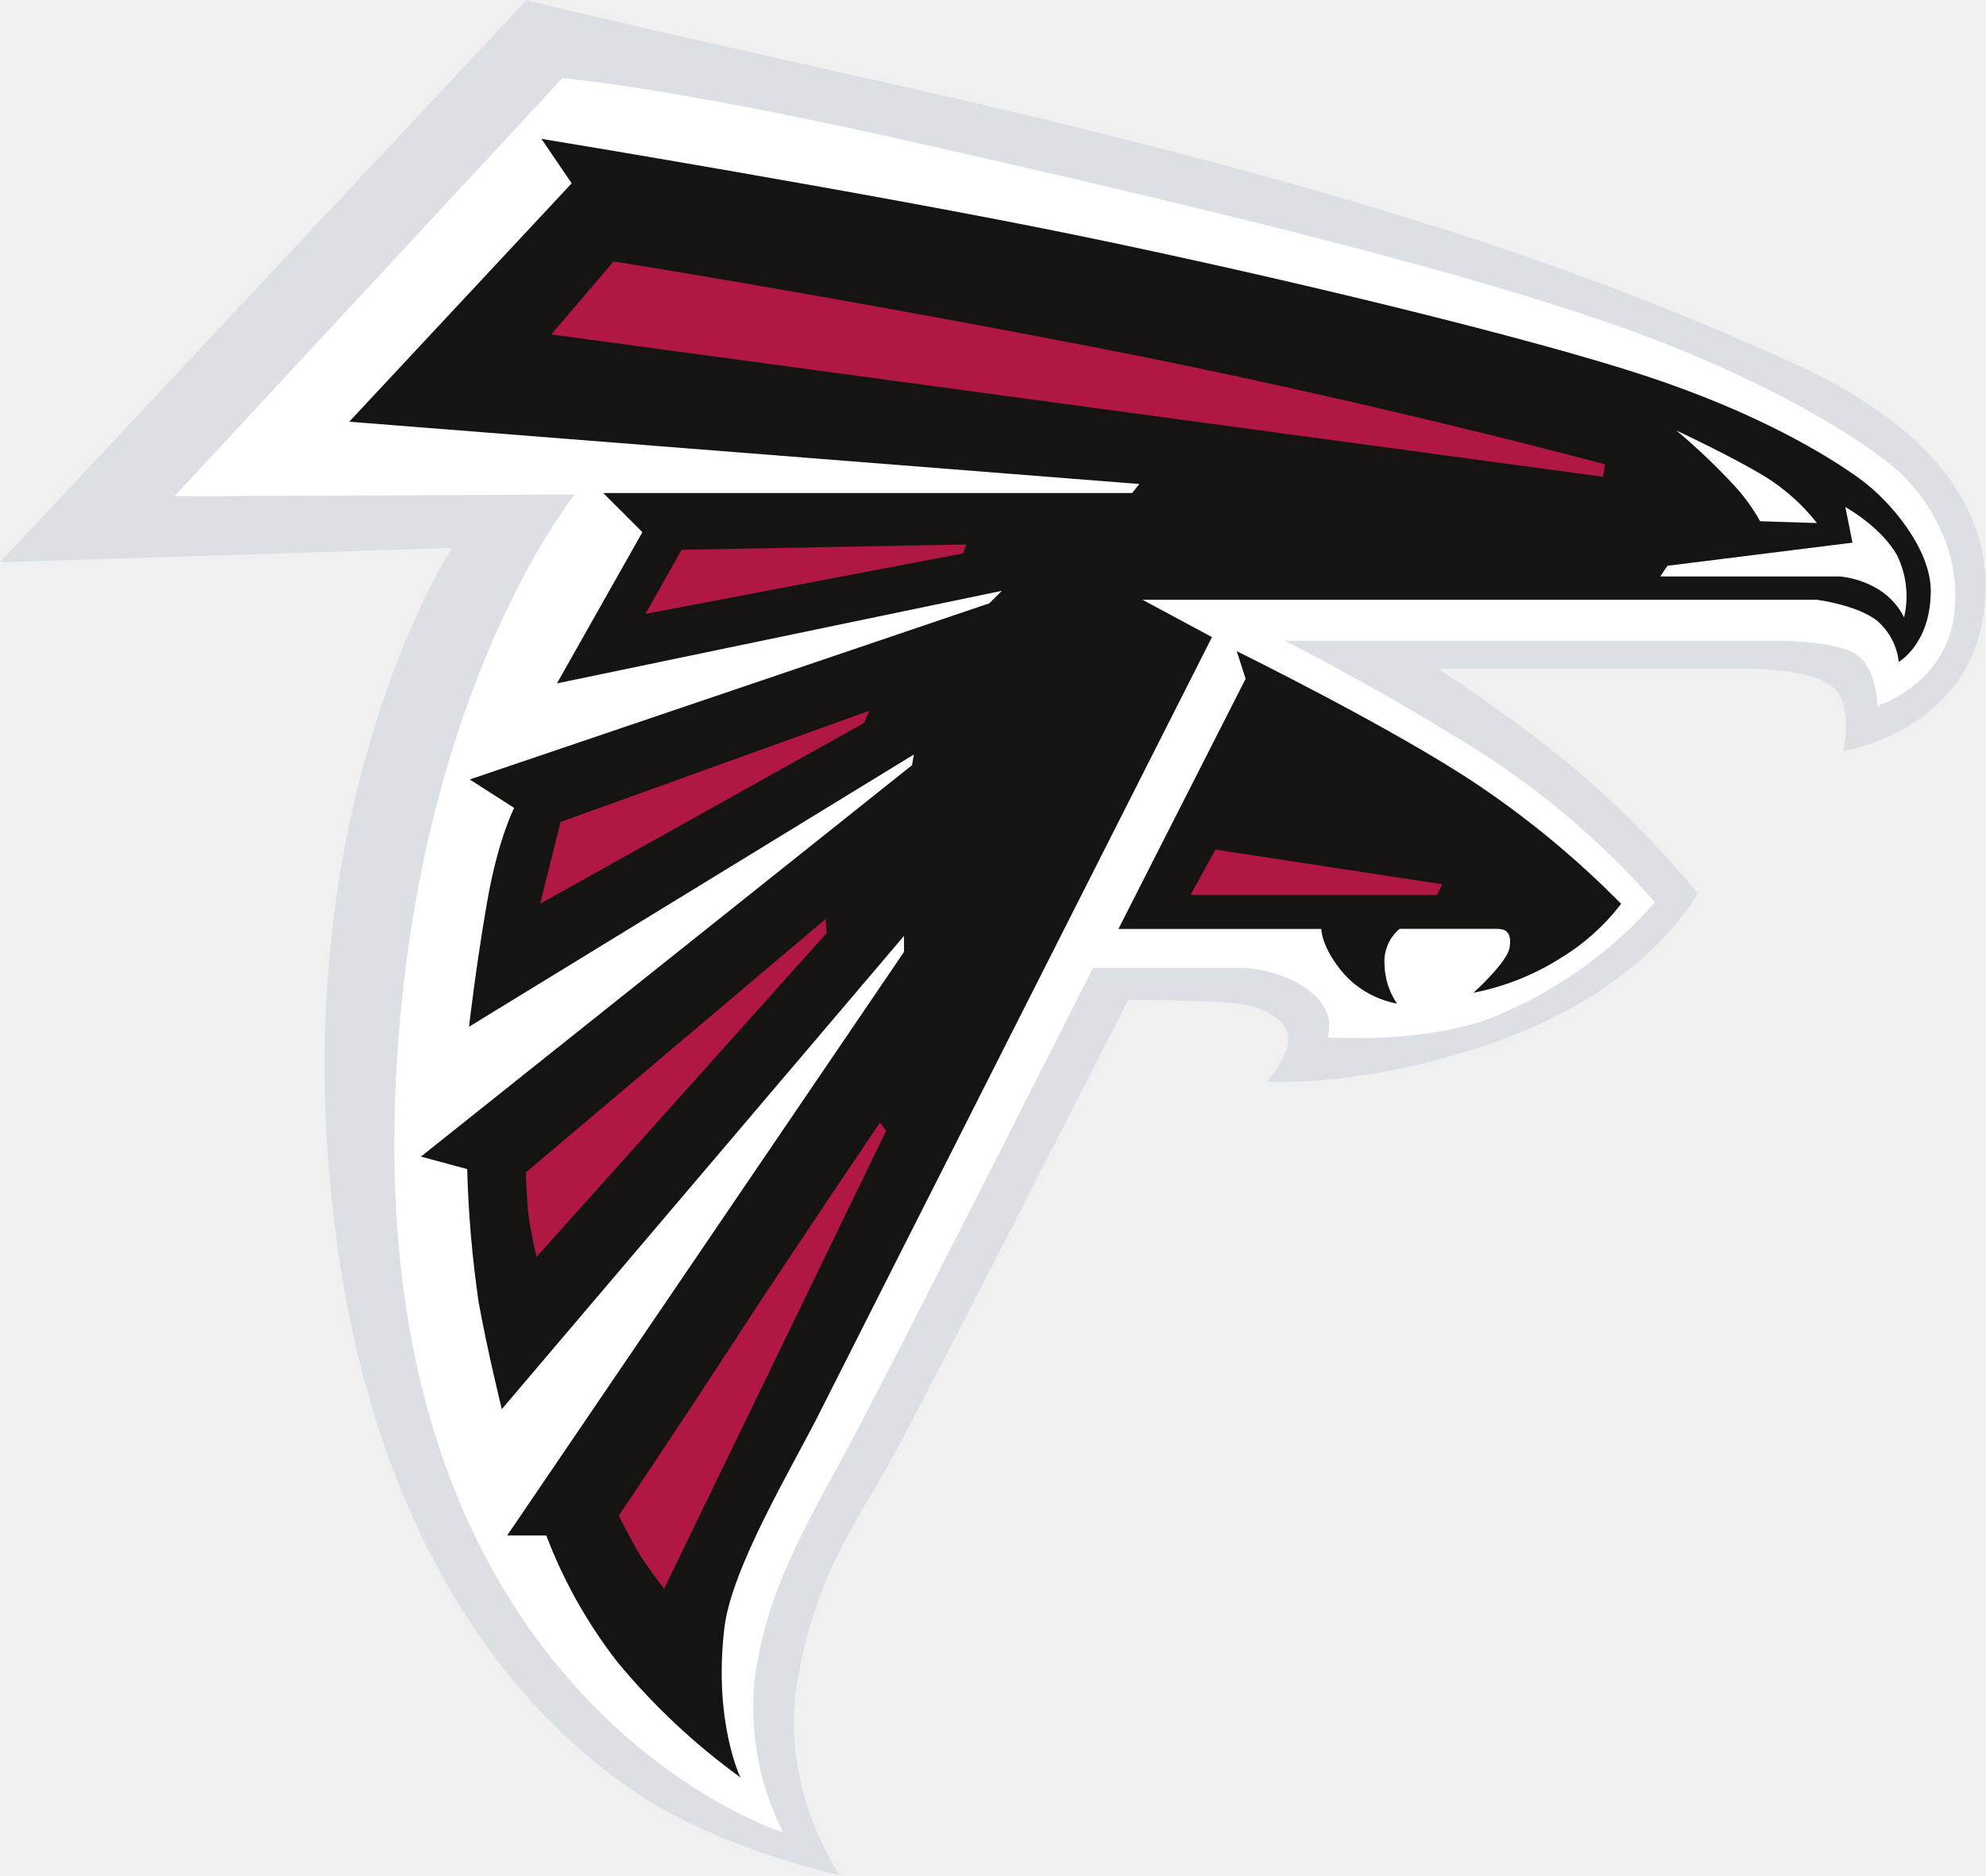
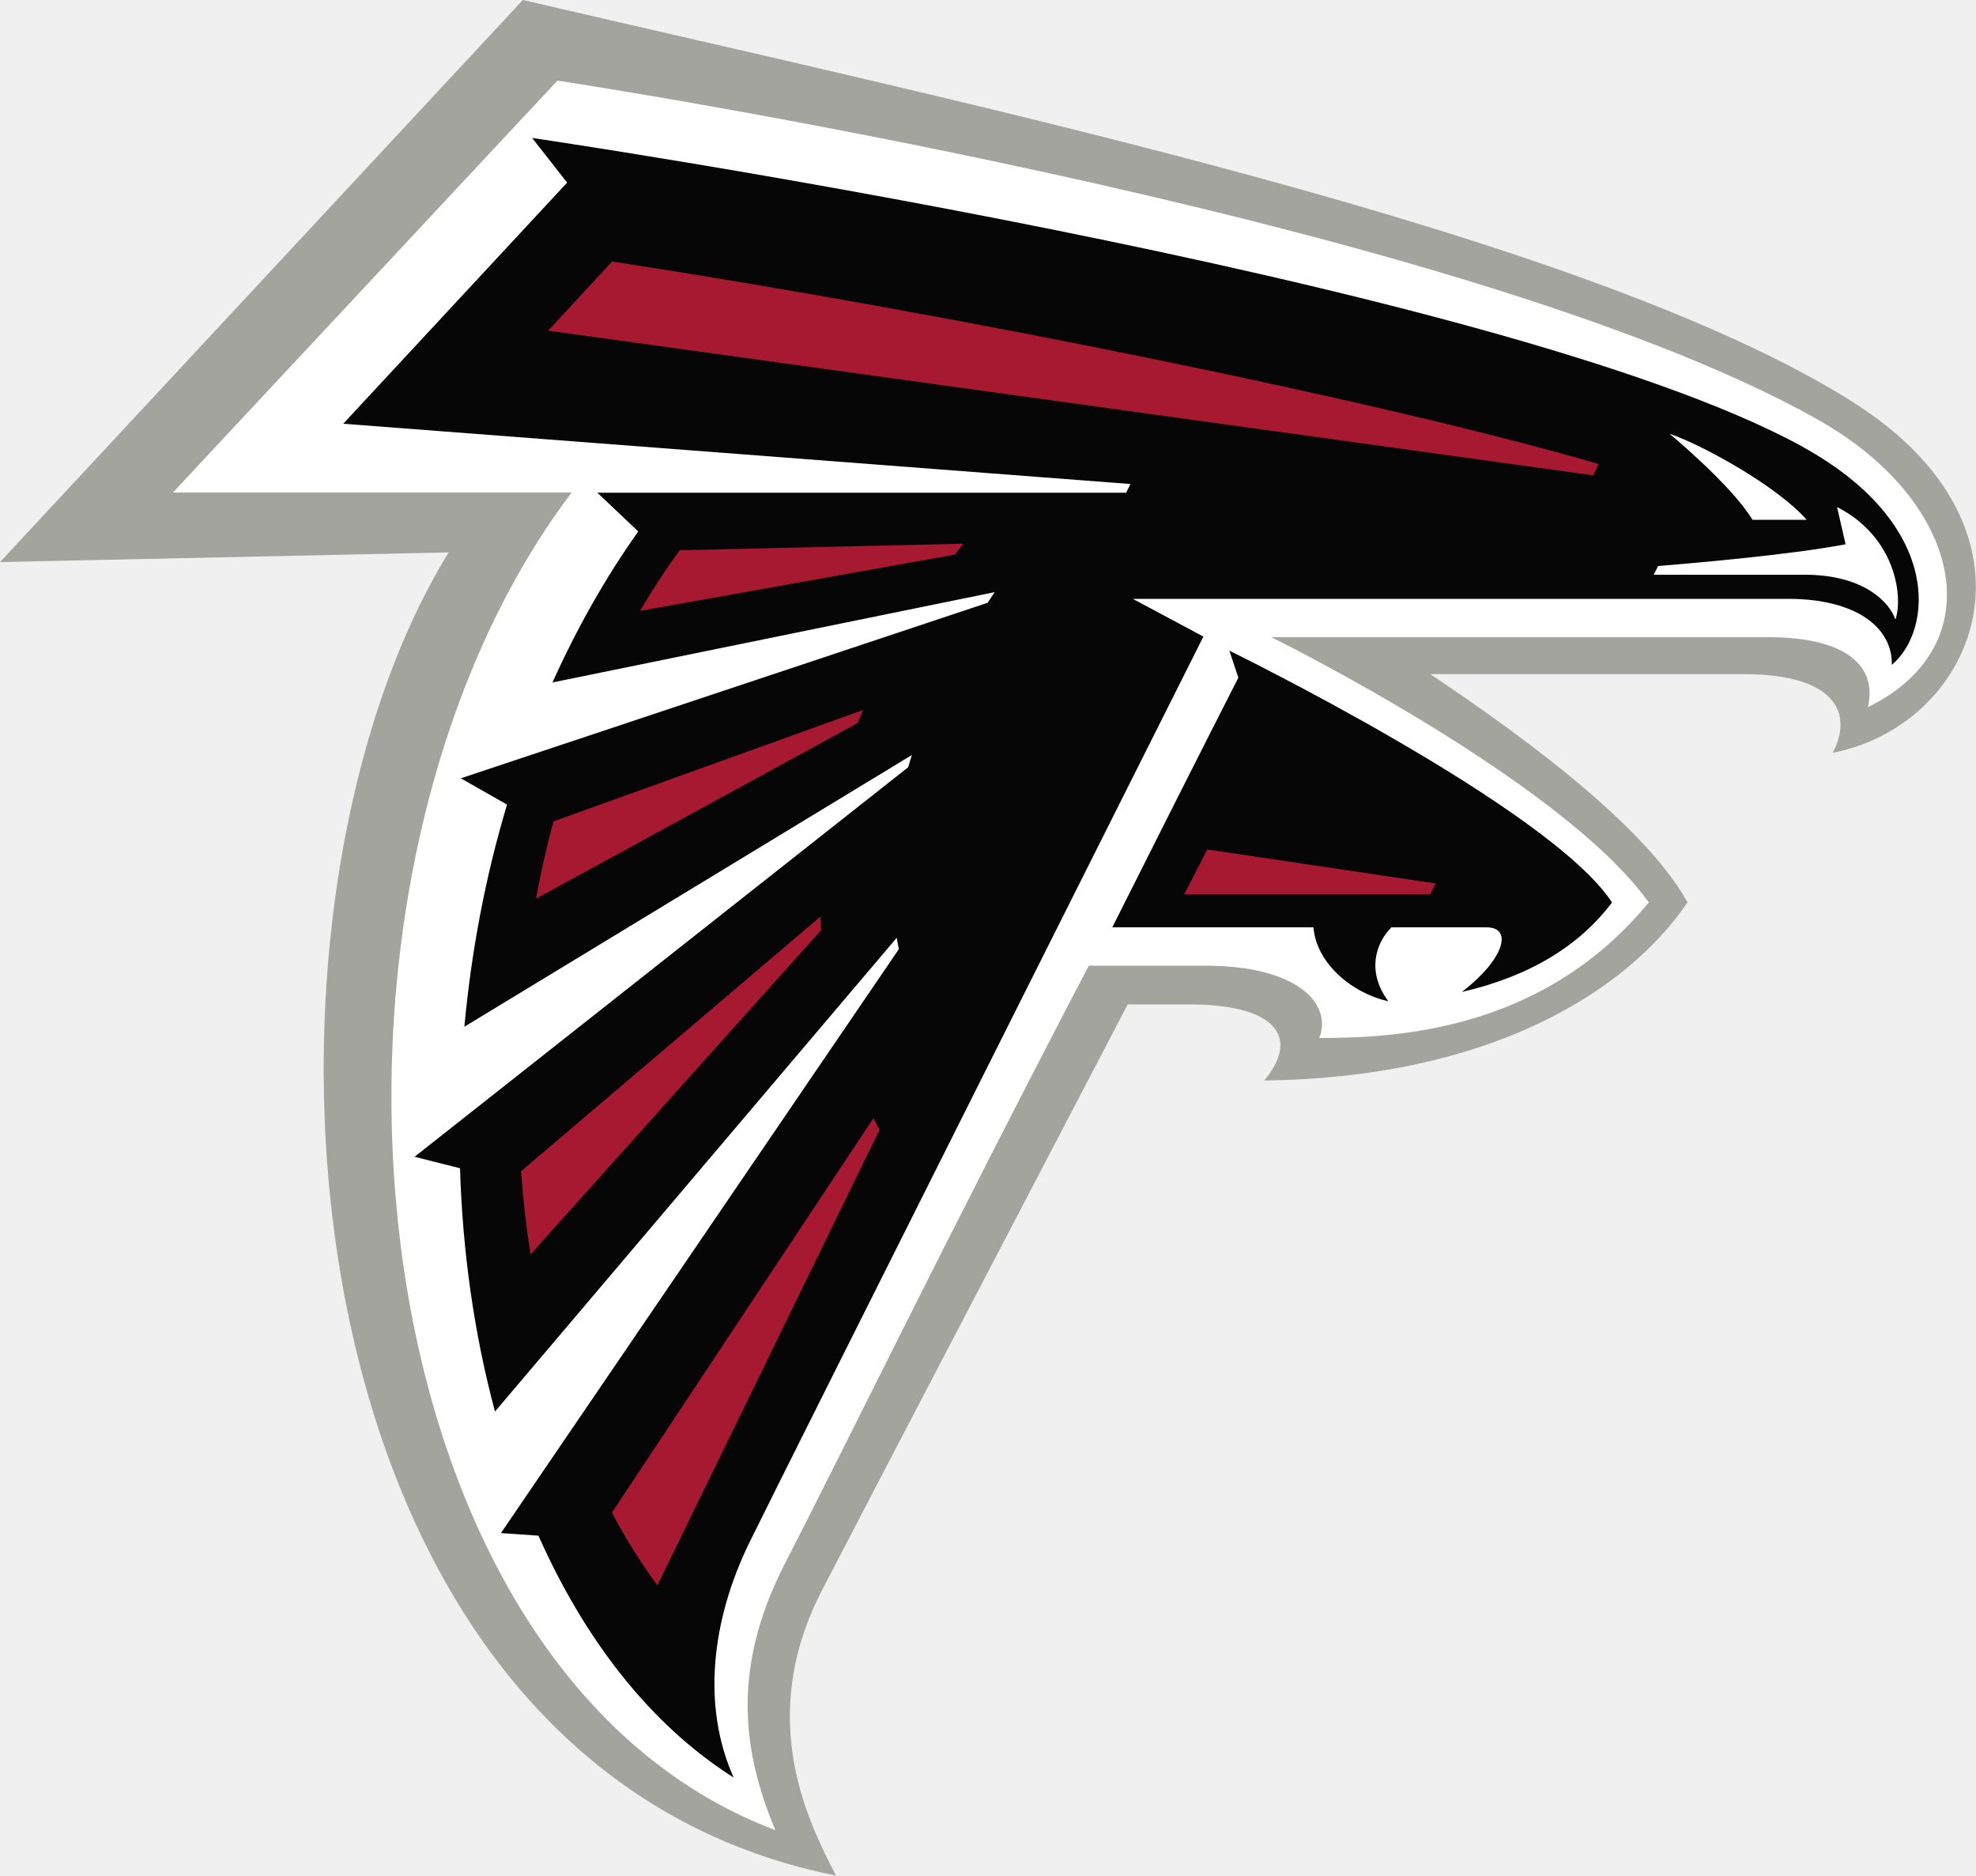
- <svg xmlns="http://www.w3.org/2000/svg" viewBox="0 0 219.69 207.48">
+ <svg xmlns="http://www.w3.org/2000/svg" id="Layer_1" data-name="Layer 1" viewBox="0 0 100 94.9">
  <defs>
-     <style>.a{fill:#dce0e5;}.b{fill:#fff;}.c{fill:#161413;}.d{fill:#b01742;}</style>
+     <clipPath id="clippath">
+       <rect y="0" width="100" height="94.9" fill="none" />
+     </clipPath>
  </defs>
-   <path class="a" d="M203.9 83.1s13-2 15.36-14.17-5.95-22-20.87-28.74c-21.65-9.84-47.64-19.29-102.36-31.5C66.48 2.1 58.23.03 58.23.03L0 62.21l50-1.58s-16.54 25.2-13.78 66.53 20.35 62 34.25 71.26c9.45 6.3 22.44 9.06 22.44 9.06s-6.69-9.45-4.73-21.26 6.72-18.12 10.24-24.41 26.38-51.18 26.38-51.18 8.27 0 11.81.39 5.91 2 5.91 3.94-2.36 4.72-2.36 4.72 11.81.79 27.17-5.12 20.47-15.75 20.47-15.75a110.43 110.43 0 0 0-14.57-14.57A167.13 167.13 0 0 0 159.06 74h34.64s6.69 0 9.05 2 1.15 7.1 1.15 7.1z" />
-   <path class="b" d="M207.68 78.1s7.48-2.36 8.47-10-3.35-13.19-5.71-15.55-12.8-9.84-31.1-16.34c-15.08-5.35-38-11.42-79.13-20.67-26.71-6-38-6.89-38-6.89L19.3 54.91l44.29-.2s-18.31 22.46-19.88 66.93c-2.36 66.93 42.91 81.1 42.91 81.1a30.77 30.77 0 0 1-3.15-16.93c1.18-9.05 5.12-16.14 9.45-24s27.98-54.71 27.98-54.71h16.5c3 0 7.09 1.57 8.66 3.74a4.12 4.12 0 0 1 .79 3.94s11.43.81 19.09-2.56a47.79 47.79 0 0 0 17.13-12.4 91.5 91.5 0 0 0-19.49-16.72c-11.61-7.28-21.46-12.2-21.46-12.2h54.92s6.69 0 8.66 1.77 1.98 5.43 1.98 5.43z" />
-   <path class="c" d="M210.04 73.23s3.54-2 3.54-7.87c0-4.53-4.33-9.84-7.87-12.4s-11.22-7.28-23.82-11.42-39.17-10.63-62-15.35-60-10.83-60-10.83l3.35 4.92-24.61 26.38 87.4 6.89-.79 1H66.73l4.33 4.33-9.45 16.73 49.21-10.24-1.38 1.38-57.48 19.49 4.92 3.15s-1.77 3.35-3 10.43-2 13.78-2 13.78l49.21-30.12-.2 1.18-54.33 43.31 5.12 1.38a124.62 124.62 0 0 0 1.27 14.75c1 5.51 2.56 11.81 2.56 11.81L100 103.55v1.77l-43.9 64.57h4.33a54 54 0 0 0 7.87 14 73.78 73.78 0 0 0 13.6 12.76s-3-6.18-1.77-16.53c.79-6.69 7.48-17.72 10.63-24s43.31-85.63 43.31-85.63l-7.68-4.13H201s4.53.59 6.69 2.36a7 7 0 0 1 2.35 4.51z" />
-   <path class="b" d="M210.63 68.31a10.28 10.28 0 0 0-.79-6.89c-1.77-3.15-5.71-5.32-5.71-5.32l.79 3.94-20.47 2.56-.79 1.18h19.88a10.15 10.15 0 0 1 4.33 1.48 7.61 7.61 0 0 1 2.76 3.05z" />
-   <path class="b" d="M200.99 57.87a22 22 0 0 0-5.71-5.12c-3.54-2.17-9.84-5.12-9.84-5.12a69.61 69.61 0 0 1 6.5 6.2 20.14 20.14 0 0 1 2.76 3.84z" />
-   <path class="d" d="M177.56 51.38s-26.25-7.1-56.69-13-53-9.45-53-9.45L60.98 37l116.34 15.75zm-70.66 8.86l-31.5.59-4 7.09 35.14-6.69zm-10.74 18.4l-34.15 12.3-2.26 9.05 35.83-20zm-4.82 23.03l-33.17 28.05s.1 3.64.39 5.41.79 3.94.79 3.94l32.09-35.83zm6 22.54s-9.55 14.08-16 24-12.89 19.49-12.89 19.49 1.48 3 2.46 4.53 2.56 3.54 2.56 3.54l24.56-50.67z" />
-   <path class="c" d="M136.81 72.05s17.42 8.56 26.77 14.86A102.89 102.89 0 0 1 179.33 100a24.21 24.21 0 0 1-6.69 6 28 28 0 0 1-9.65 3.84s3.74-3.35 4-5-.39-2.07-1.38-2.07h-10.79a4.74 4.74 0 0 0-1.67 3.94 8.14 8.14 0 0 0 1.38 4.33 10.55 10.55 0 0 1-5.91-3.34c-2.46-2.86-2.46-4.92-2.46-4.92h-22.44l14.07-27.68z" />
-   <path class="d" d="M134.45 94l25.1 3.84-.59 1.18h-27.27z" />
+   <g clip-path="url(#clippath)">
+     <g>
+       <path d="M93.8,20.36C80.33,11.85,49.47,5.35,26.46,0L0,28.44l22.71-.49c-11.31,18.27-9,61.24,19.6,66.95-1.47-2.82-4.03-8.01-.72-14.42,2.36-4.56,15.48-29.66,15.48-29.66,2.11,0-.3,0,3.14,0,4.25,0,5.65,1.6,3.77,3.85,11.34-.14,18.3-4.43,21.42-9.01-2.38-4.35-9.94-9.47-13.01-11.55h15.86c4.55,0,5.58,1.9,4.5,3.98,7.42-1.46,11.22-11.3,1.04-17.73h0Z" fill="#a2a49d" />
+       <path d="M91.98,21.22C73.64,10.93,28.21,4.08,28.21,4.08L8.75,24.92h20.18c-14.9,19.68-11.6,59.42,10.31,67.68-1.55-3.7-2.34-7.98.46-13.44,3.16-6.15,8.19-16.5,15.4-30.3h5.88c4.88,0,6.44,2.06,5.78,3.66,4.01,0,11.35-.39,16.68-6.86-4.44-6.2-19.1-13.42-19.1-13.42h25.16c3.7,0,5.54,1.31,5.03,3.54,6.43-3.14,4.76-10.46-2.54-14.55h0Z" fill="#fff" />
+     </g>
+   </g>
+   <path d="M62.21,32.91l.46,1.38c-1.1,2.14-5.02,9.91-6.38,12.63h10.18c.14,1.8,1.93,3.33,3.79,3.74-1.1-1.47-.66-2.93.16-3.74h4.81c1.34,0,.92,1.6-1.25,3.27,3.4-.78,5.94-2.32,7.6-4.53-3.15-4.81-19.37-12.74-19.37-12.74h0Z" fill="#070606" />
+   <path d="M91.22,22.6C75.79,14.14,26.93,6.98,26.93,6.98l1.77,2.26-11.33,12.2,39.84,3.05c-.07.14-.15.29-.22.44h-26.76l2.07,1.96c-1.69,2.38-3.13,4.95-4.34,7.64l22.38-4.57c-.12.18-.24.36-.36.54l-26.66,8.88,2.34,1.33c-1.1,3.66-1.81,7.45-2.16,11.24l22.65-13.75c-.07.21-.13.42-.19.62l-24.98,19.71,2.3.58c.13,4.28.73,8.44,1.77,12.31l20.33-23.97c.03.19.07.38.11.57l-20.14,29.55,1.9.13c2.33,5.25,5.65,9.56,9.88,12.24-1.63-3.63-1.11-7.98.78-11.86,1.64-3.36,22.99-45.87,22.99-45.87l-3.57-1.91h33.17c3.4,0,5.28,1.43,5.24,3.34,2.1-1.77,2.57-7.14-4.53-11.04h0Z" fill="#070606" />
+   <path d="M92.97,25.66l.43,1.88c-2.9.55-8.04.98-9.49,1.1-.07.14-.14.29-.22.44h7.65c3.03,0,4.31,1.44,4.58,2.27.4-1.13.03-4.17-2.94-5.69h0ZM84.47,21.94c1.7.57,5.51,2.69,6.96,4.36h-2.74c-1.08-1.78-4.21-4.36-4.21-4.36h0Z" fill="#fff" />
+   <path d="M27.11,45.48l16.3-8.9c.09-.22.18-.44.28-.66l-15.68,5.64c-.35,1.29-.64,2.6-.89,3.93h0ZM34.4,27.84c-.72.98-1.39,2.01-2.01,3.07l15.94-2.85c.14-.18.28-.37.42-.55l-14.36.33h0ZM44.51,57.15c-.11-.19-.21-.38-.31-.57l-13.23,19.95c.69,1.32,1.46,2.55,2.3,3.68l11.25-23.06h0ZM26.84,63.48l14.71-16.41c-.01-.23-.02-.47-.02-.7l-15.16,12.89c.1,1.43.26,2.84.48,4.22h0ZM72.65,44.7l-11.55-1.72-1.17,2.27h12.45c.09-.18.18-.36.27-.54h0ZM80.62,24.05l-52.88-7.32,3.24-3.5c17.81,2.75,39.11,7.1,49.93,10.25-.09.18-.19.38-.28.57h0Z" fill="#a71930" />
</svg>
